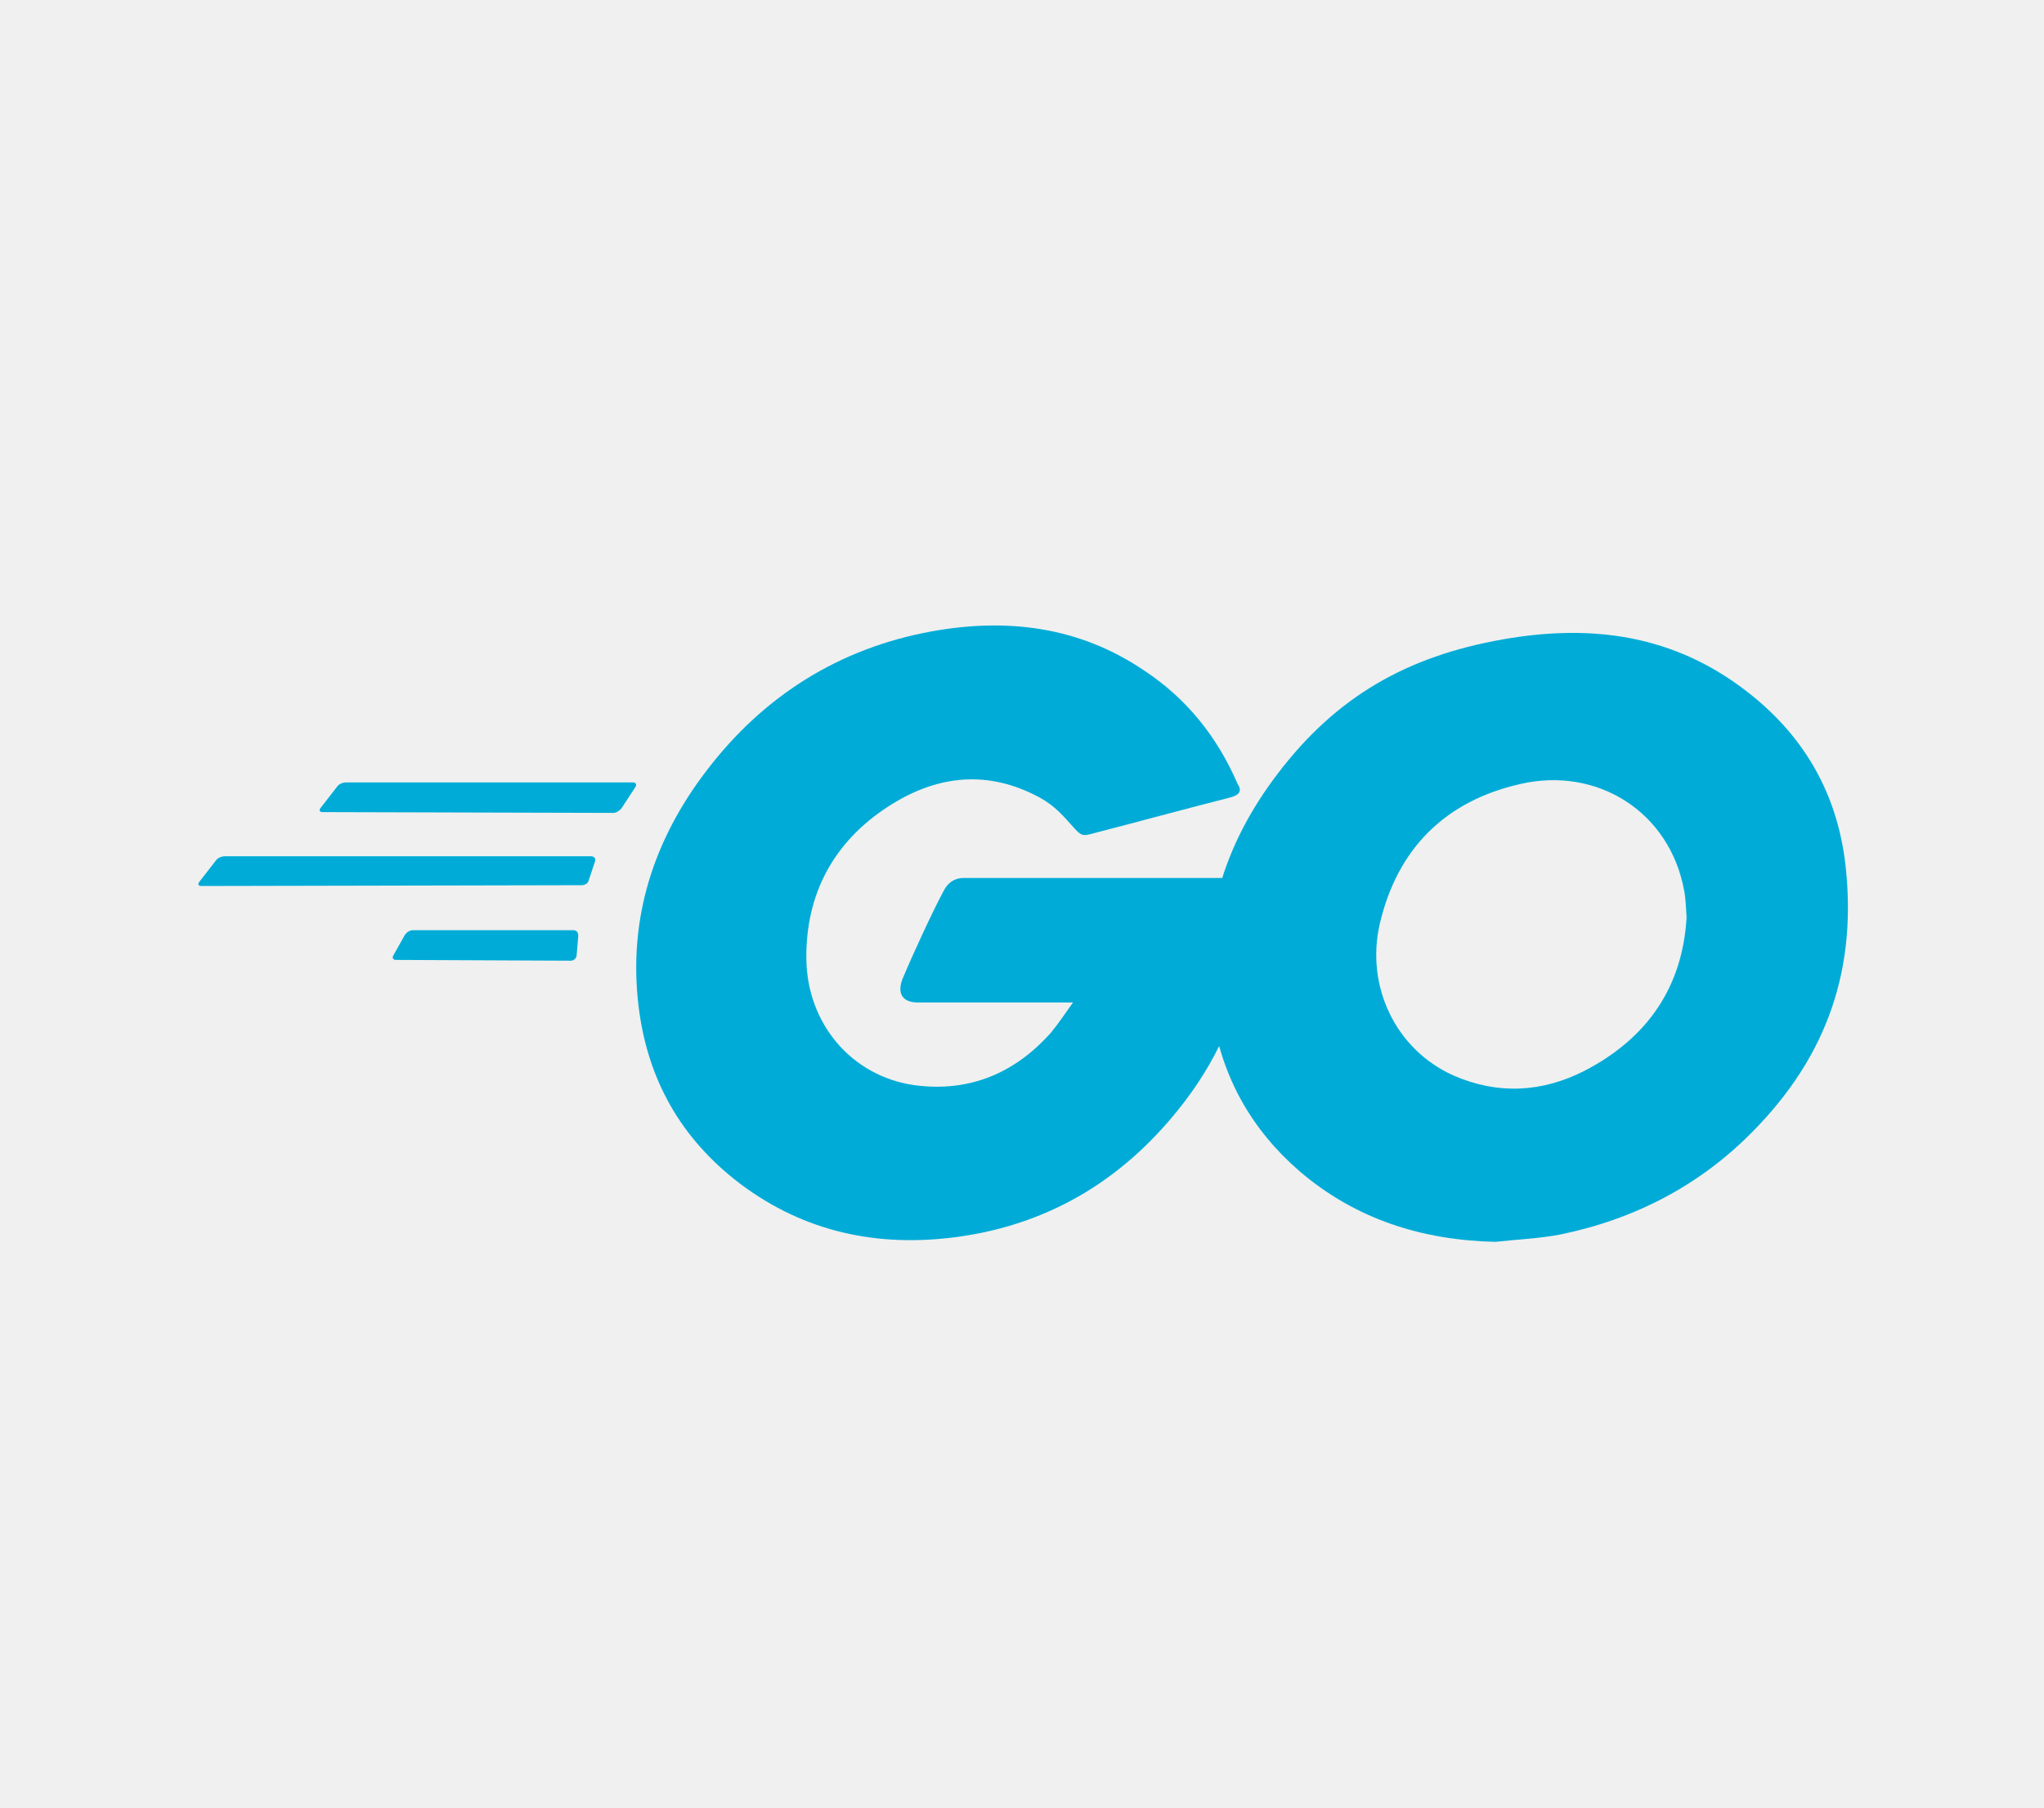
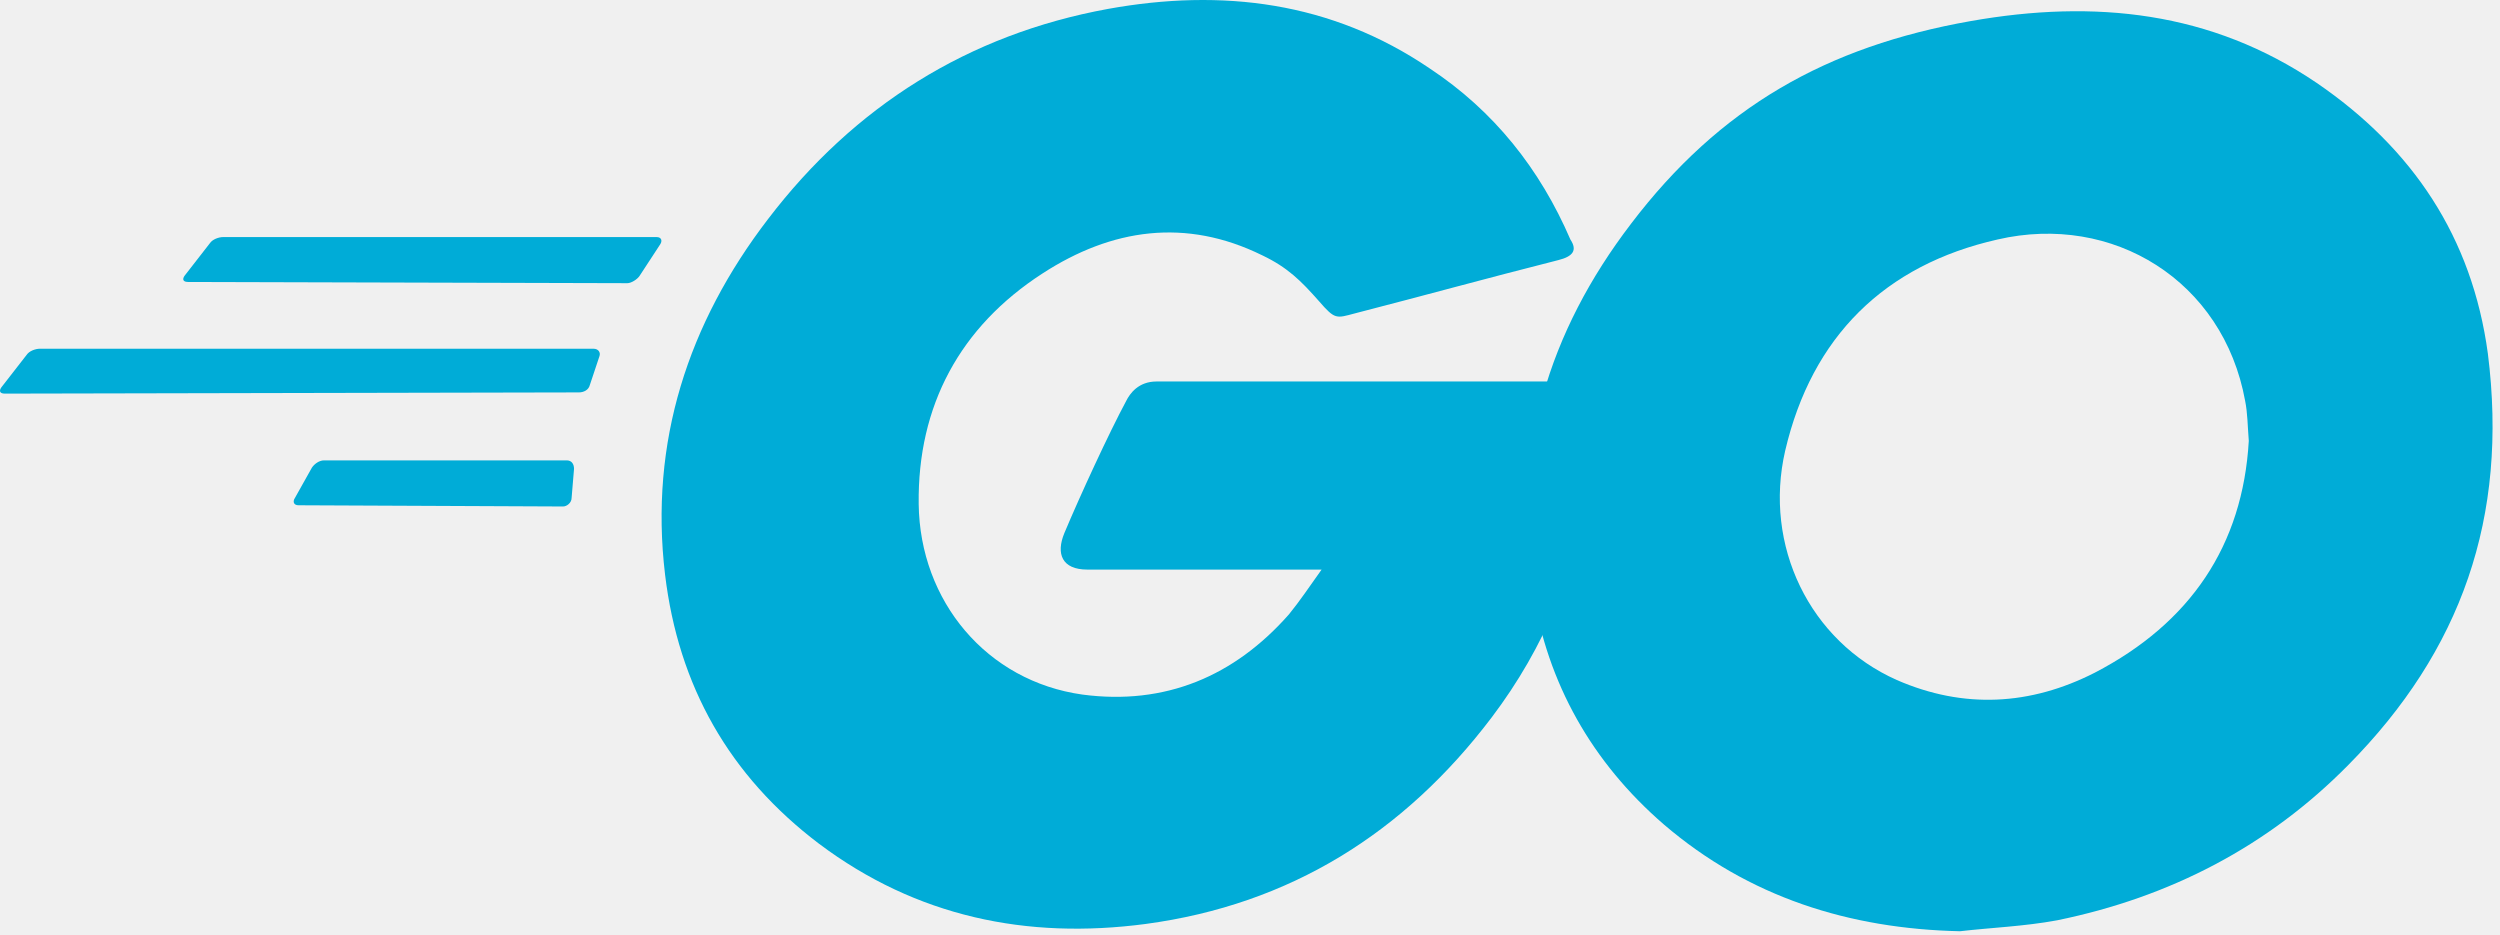
- <svg xmlns="http://www.w3.org/2000/svg" version="1.1" id="Layer_1" x="0px" y="0px" viewBox="0 0 254.5 225" style="enable-background:new 0 0 254.5 225;" xml:space="preserve">
-   <style type="text/css">
+ <svg xmlns="http://www.w3.org/2000/svg" version="1.1" id="Layer_1" x="0px" y="0px" viewBox="0 0 206 77" xml:space="preserve" width="206" height="77">
+   <defs id="defs14" />
+   <style type="text/css" id="style1">
	.st0{fill:#2DBCAF;}
	.st1{fill:#5DC9E1;}
	.st2{fill:#FDDD00;}
	.st3{fill:#CE3262;}
	.st4{fill:#00ACD7;}
	.st5{fill:#FFFFFF;}
</style>
-   <g>
-     <g>
-       <g>
-         <g>
-           <path class="st4" d="M40.2,101.1c-0.4,0-0.5-0.2-0.3-0.5l2.1-2.7c0.2-0.3,0.7-0.5,1.1-0.5l35.7,0c0.4,0,0.5,0.3,0.3,0.6      l-1.7,2.6c-0.2,0.3-0.7,0.6-1,0.6L40.2,101.1z" />
+   <g id="g14" transform="translate(-24.7,-77.86567)">
+     <g id="g3">
+       <g id="g2">
+         <g id="g1">
+           <path class="st4" d="m 40.2,101.1 c -0.4,0 -0.5,-0.2 -0.3,-0.5 L 42,97.9 c 0.2,-0.3 0.7,-0.5 1.1,-0.5 h 35.7 c 0.4,0 0.5,0.3 0.3,0.6 l -1.7,2.6 c -0.2,0.3 -0.7,0.6 -1,0.6 z" id="path1" />
        </g>
      </g>
    </g>
-     <g>
-       <g>
-         <g>
-           <path class="st4" d="M25.1,110.3c-0.4,0-0.5-0.2-0.3-0.5l2.1-2.7c0.2-0.3,0.7-0.5,1.1-0.5l45.6,0c0.4,0,0.6,0.3,0.5,0.6      l-0.8,2.4c-0.1,0.4-0.5,0.6-0.9,0.6L25.1,110.3z" />
+     <g id="g6">
+       <g id="g5">
+         <g id="g4">
+           <path class="st4" d="m 25.1,110.3 c -0.4,0 -0.5,-0.2 -0.3,-0.5 l 2.1,-2.7 c 0.2,-0.3 0.7,-0.5 1.1,-0.5 h 45.6 c 0.4,0 0.6,0.3 0.5,0.6 l -0.8,2.4 c -0.1,0.4 -0.5,0.6 -0.9,0.6 z" id="path3" />
        </g>
      </g>
    </g>
-     <g>
-       <g>
-         <g>
-           <path class="st4" d="M49.3,119.5c-0.4,0-0.5-0.3-0.3-0.6l1.4-2.5c0.2-0.3,0.6-0.6,1-0.6l20,0c0.4,0,0.6,0.3,0.6,0.7l-0.2,2.4      c0,0.4-0.4,0.7-0.7,0.7L49.3,119.5z" />
+     <g id="g9">
+       <g id="g8">
+         <g id="g7">
+           <path class="st4" d="m 49.3,119.5 c -0.4,0 -0.5,-0.3 -0.3,-0.6 l 1.4,-2.5 c 0.2,-0.3 0.6,-0.6 1,-0.6 h 20 c 0.4,0 0.6,0.3 0.6,0.7 l -0.2,2.4 c 0,0.4 -0.4,0.7 -0.7,0.7 z" id="path6" />
        </g>
      </g>
    </g>
-     <g>
+     <g id="g13">
      <g id="CXHf1q_3_">
-         <g>
-           <g>
-             <path class="st4" d="M153.1,99.3c-6.3,1.6-10.6,2.8-16.8,4.4c-1.5,0.4-1.6,0.5-2.9-1c-1.5-1.7-2.6-2.8-4.7-3.8       c-6.3-3.1-12.4-2.2-18.1,1.5c-6.8,4.4-10.3,10.9-10.2,19c0.1,8,5.6,14.6,13.5,15.7c6.8,0.9,12.5-1.5,17-6.6       c0.9-1.1,1.7-2.3,2.7-3.7c-3.6,0-8.1,0-19.3,0c-2.1,0-2.6-1.3-1.9-3c1.3-3.1,3.7-8.3,5.1-10.9c0.3-0.6,1-1.6,2.5-1.6       c5.1,0,23.9,0,36.4,0c-0.2,2.7-0.2,5.4-0.6,8.1c-1.1,7.2-3.8,13.8-8.2,19.6c-7.2,9.5-16.6,15.4-28.5,17       c-9.8,1.3-18.9-0.6-26.9-6.6c-7.4-5.6-11.6-13-12.7-22.2c-1.3-10.9,1.9-20.7,8.5-29.3c7.1-9.3,16.5-15.2,28-17.3       c9.4-1.7,18.4-0.6,26.5,4.9c5.3,3.5,9.1,8.3,11.6,14.1C154.7,98.5,154.3,99,153.1,99.3z" />
+         <g id="g12">
+           <g id="g10">
+             <path class="st4" d="m 153.1,99.3 c -6.3,1.6 -10.6,2.8 -16.8,4.4 -1.5,0.4 -1.6,0.5 -2.9,-1 -1.5,-1.7 -2.6,-2.8 -4.7,-3.8 -6.3,-3.1 -12.4,-2.2 -18.1,1.5 -6.8,4.4 -10.3,10.9 -10.2,19 0.1,8 5.6,14.6 13.5,15.7 6.8,0.9 12.5,-1.5 17,-6.6 0.9,-1.1 1.7,-2.3 2.7,-3.7 -3.6,0 -8.1,0 -19.3,0 -2.1,0 -2.6,-1.3 -1.9,-3 1.3,-3.1 3.7,-8.3 5.1,-10.9 0.3,-0.6 1,-1.6 2.5,-1.6 5.1,0 23.9,0 36.4,0 -0.2,2.7 -0.2,5.4 -0.6,8.1 -1.1,7.2 -3.8,13.8 -8.2,19.6 -7.2,9.5 -16.6,15.4 -28.5,17 -9.8,1.3 -18.9,-0.6 -26.9,-6.6 -7.4,-5.6 -11.6,-13 -12.7,-22.2 -1.3,-10.9 1.9,-20.7 8.5,-29.3 7.1,-9.3 16.5,-15.2 28,-17.3 9.4,-1.7 18.4,-0.6 26.5,4.9 5.3,3.5 9.1,8.3 11.6,14.1 0.6,0.9 0.2,1.4 -1,1.7 z" id="path9" />
          </g>
-           <g>
-             <path class="st4" d="M186.2,154.6c-9.1-0.2-17.4-2.8-24.4-8.8c-5.9-5.1-9.6-11.6-10.8-19.3c-1.8-11.3,1.3-21.3,8.1-30.2       c7.3-9.6,16.1-14.6,28-16.7c10.2-1.8,19.8-0.8,28.5,5.1c7.9,5.4,12.8,12.7,14.1,22.3c1.7,13.5-2.2,24.5-11.5,33.9       c-6.6,6.7-14.7,10.9-24,12.8C191.5,154.2,188.8,154.3,186.2,154.6z M210,114.2c-0.1-1.3-0.1-2.3-0.3-3.3       c-1.8-9.9-10.9-15.5-20.4-13.3c-9.3,2.1-15.3,8-17.5,17.4c-1.8,7.8,2,15.7,9.2,18.9c5.5,2.4,11,2.1,16.3-0.6       C205.2,129.2,209.5,122.8,210,114.2z" />
+           <g id="g11">
+             <path class="st4" d="m 186.2,154.6 c -9.1,-0.2 -17.4,-2.8 -24.4,-8.8 -5.9,-5.1 -9.6,-11.6 -10.8,-19.3 -1.8,-11.3 1.3,-21.3 8.1,-30.2 7.3,-9.6 16.1,-14.6 28,-16.7 10.2,-1.8 19.8,-0.8 28.5,5.1 7.9,5.4 12.8,12.7 14.1,22.3 1.7,13.5 -2.2,24.5 -11.5,33.9 -6.6,6.7 -14.7,10.9 -24,12.8 -2.7,0.5 -5.4,0.6 -8,0.9 z M 210,114.2 c -0.1,-1.3 -0.1,-2.3 -0.3,-3.3 -1.8,-9.9 -10.9,-15.5 -20.4,-13.3 -9.3,2.1 -15.3,8 -17.5,17.4 -1.8,7.8 2,15.7 9.2,18.9 5.5,2.4 11,2.1 16.3,-0.6 7.9,-4.1 12.2,-10.5 12.7,-19.1 z" id="path10" />
          </g>
        </g>
      </g>
    </g>
  </g>
</svg>
